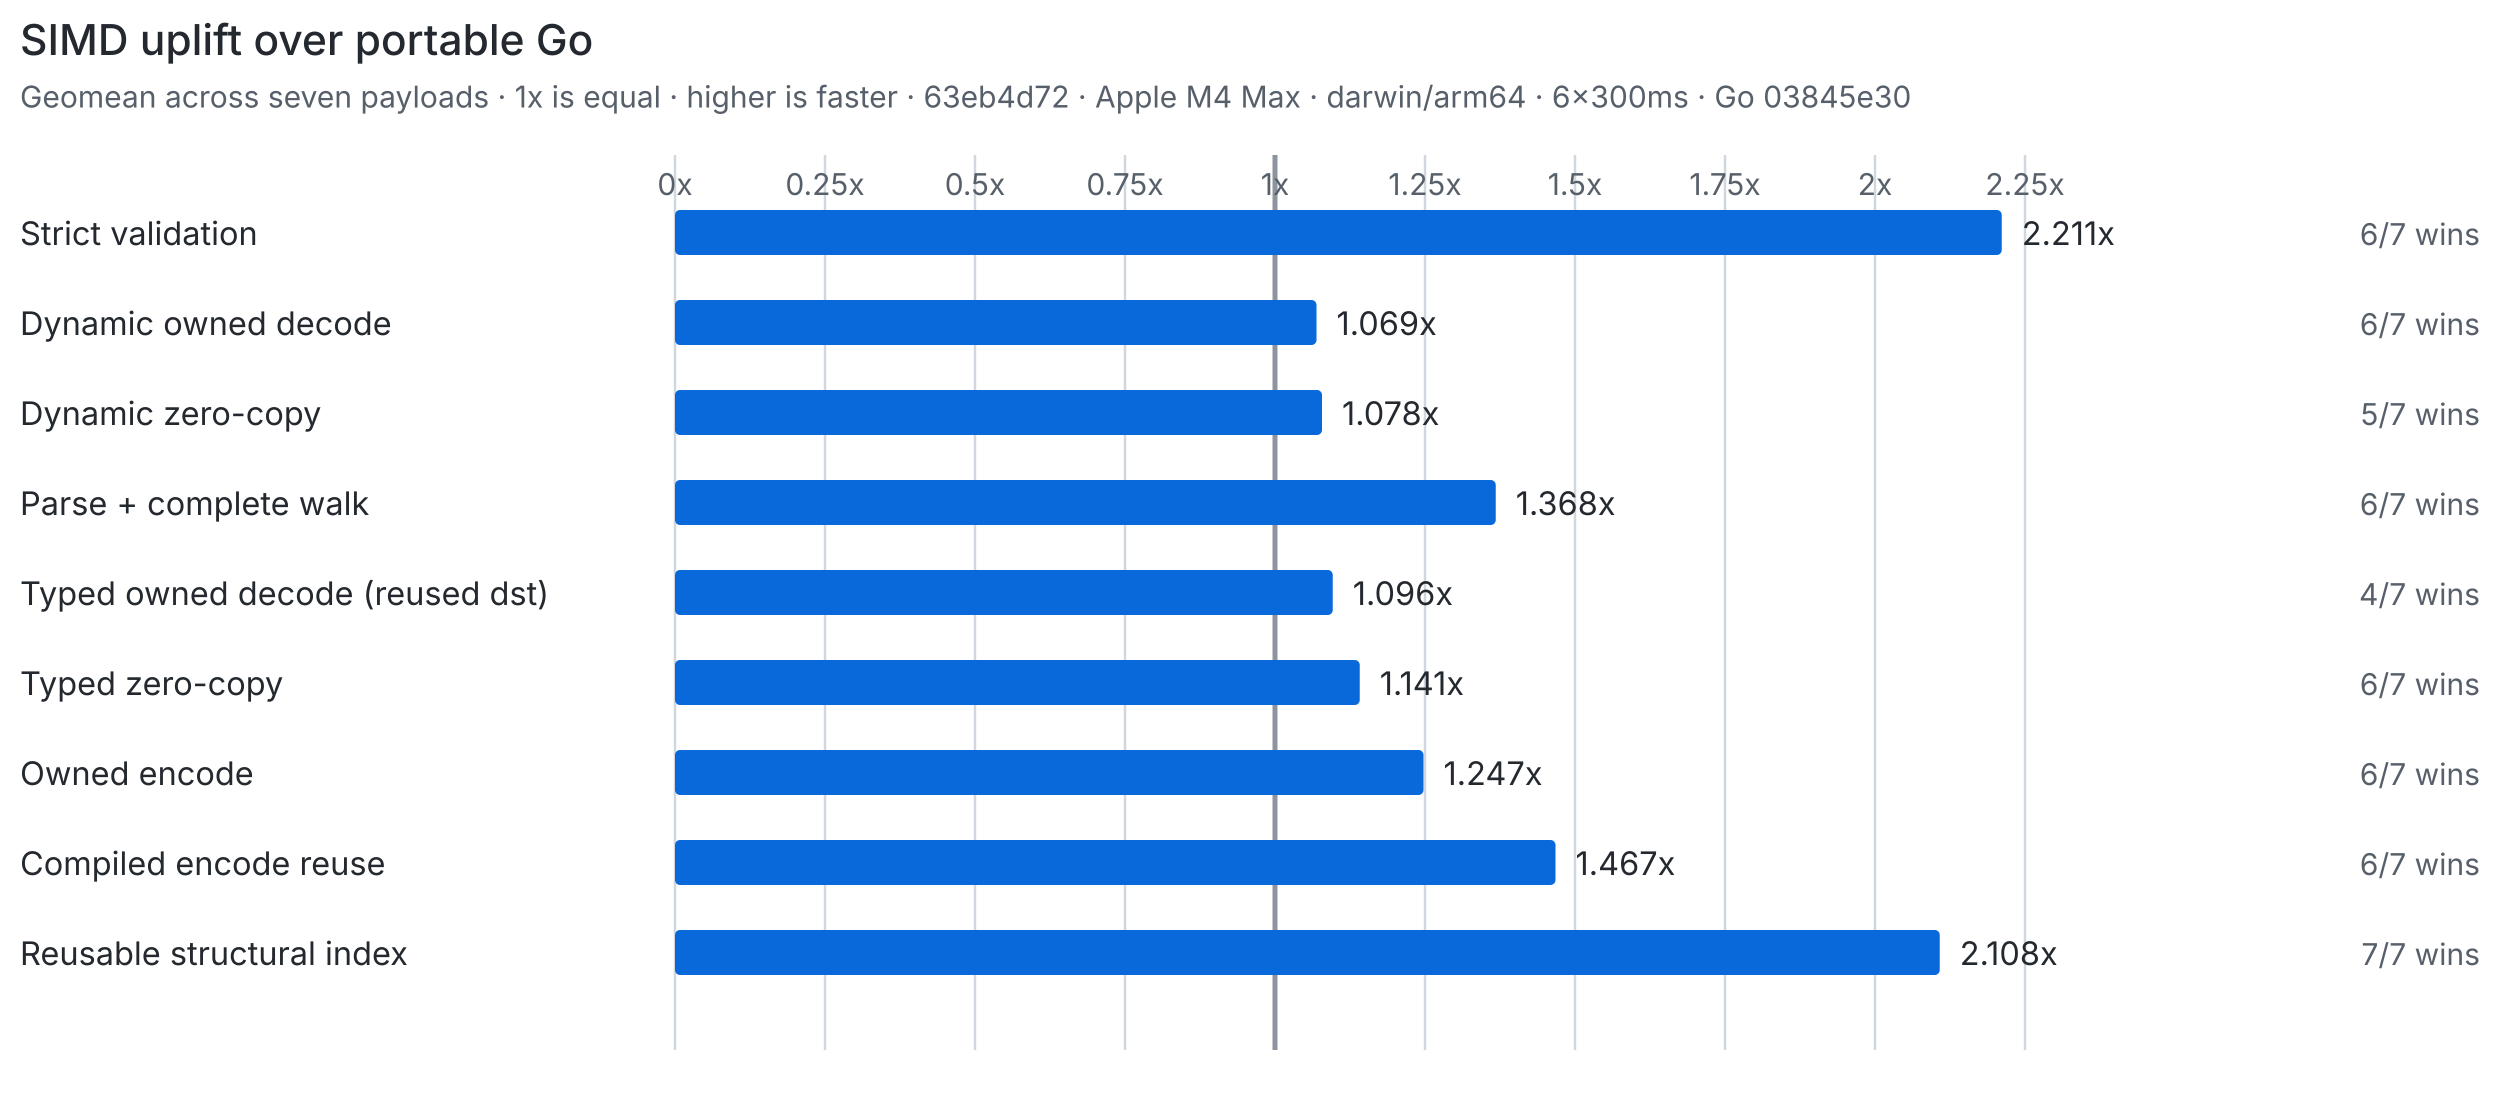
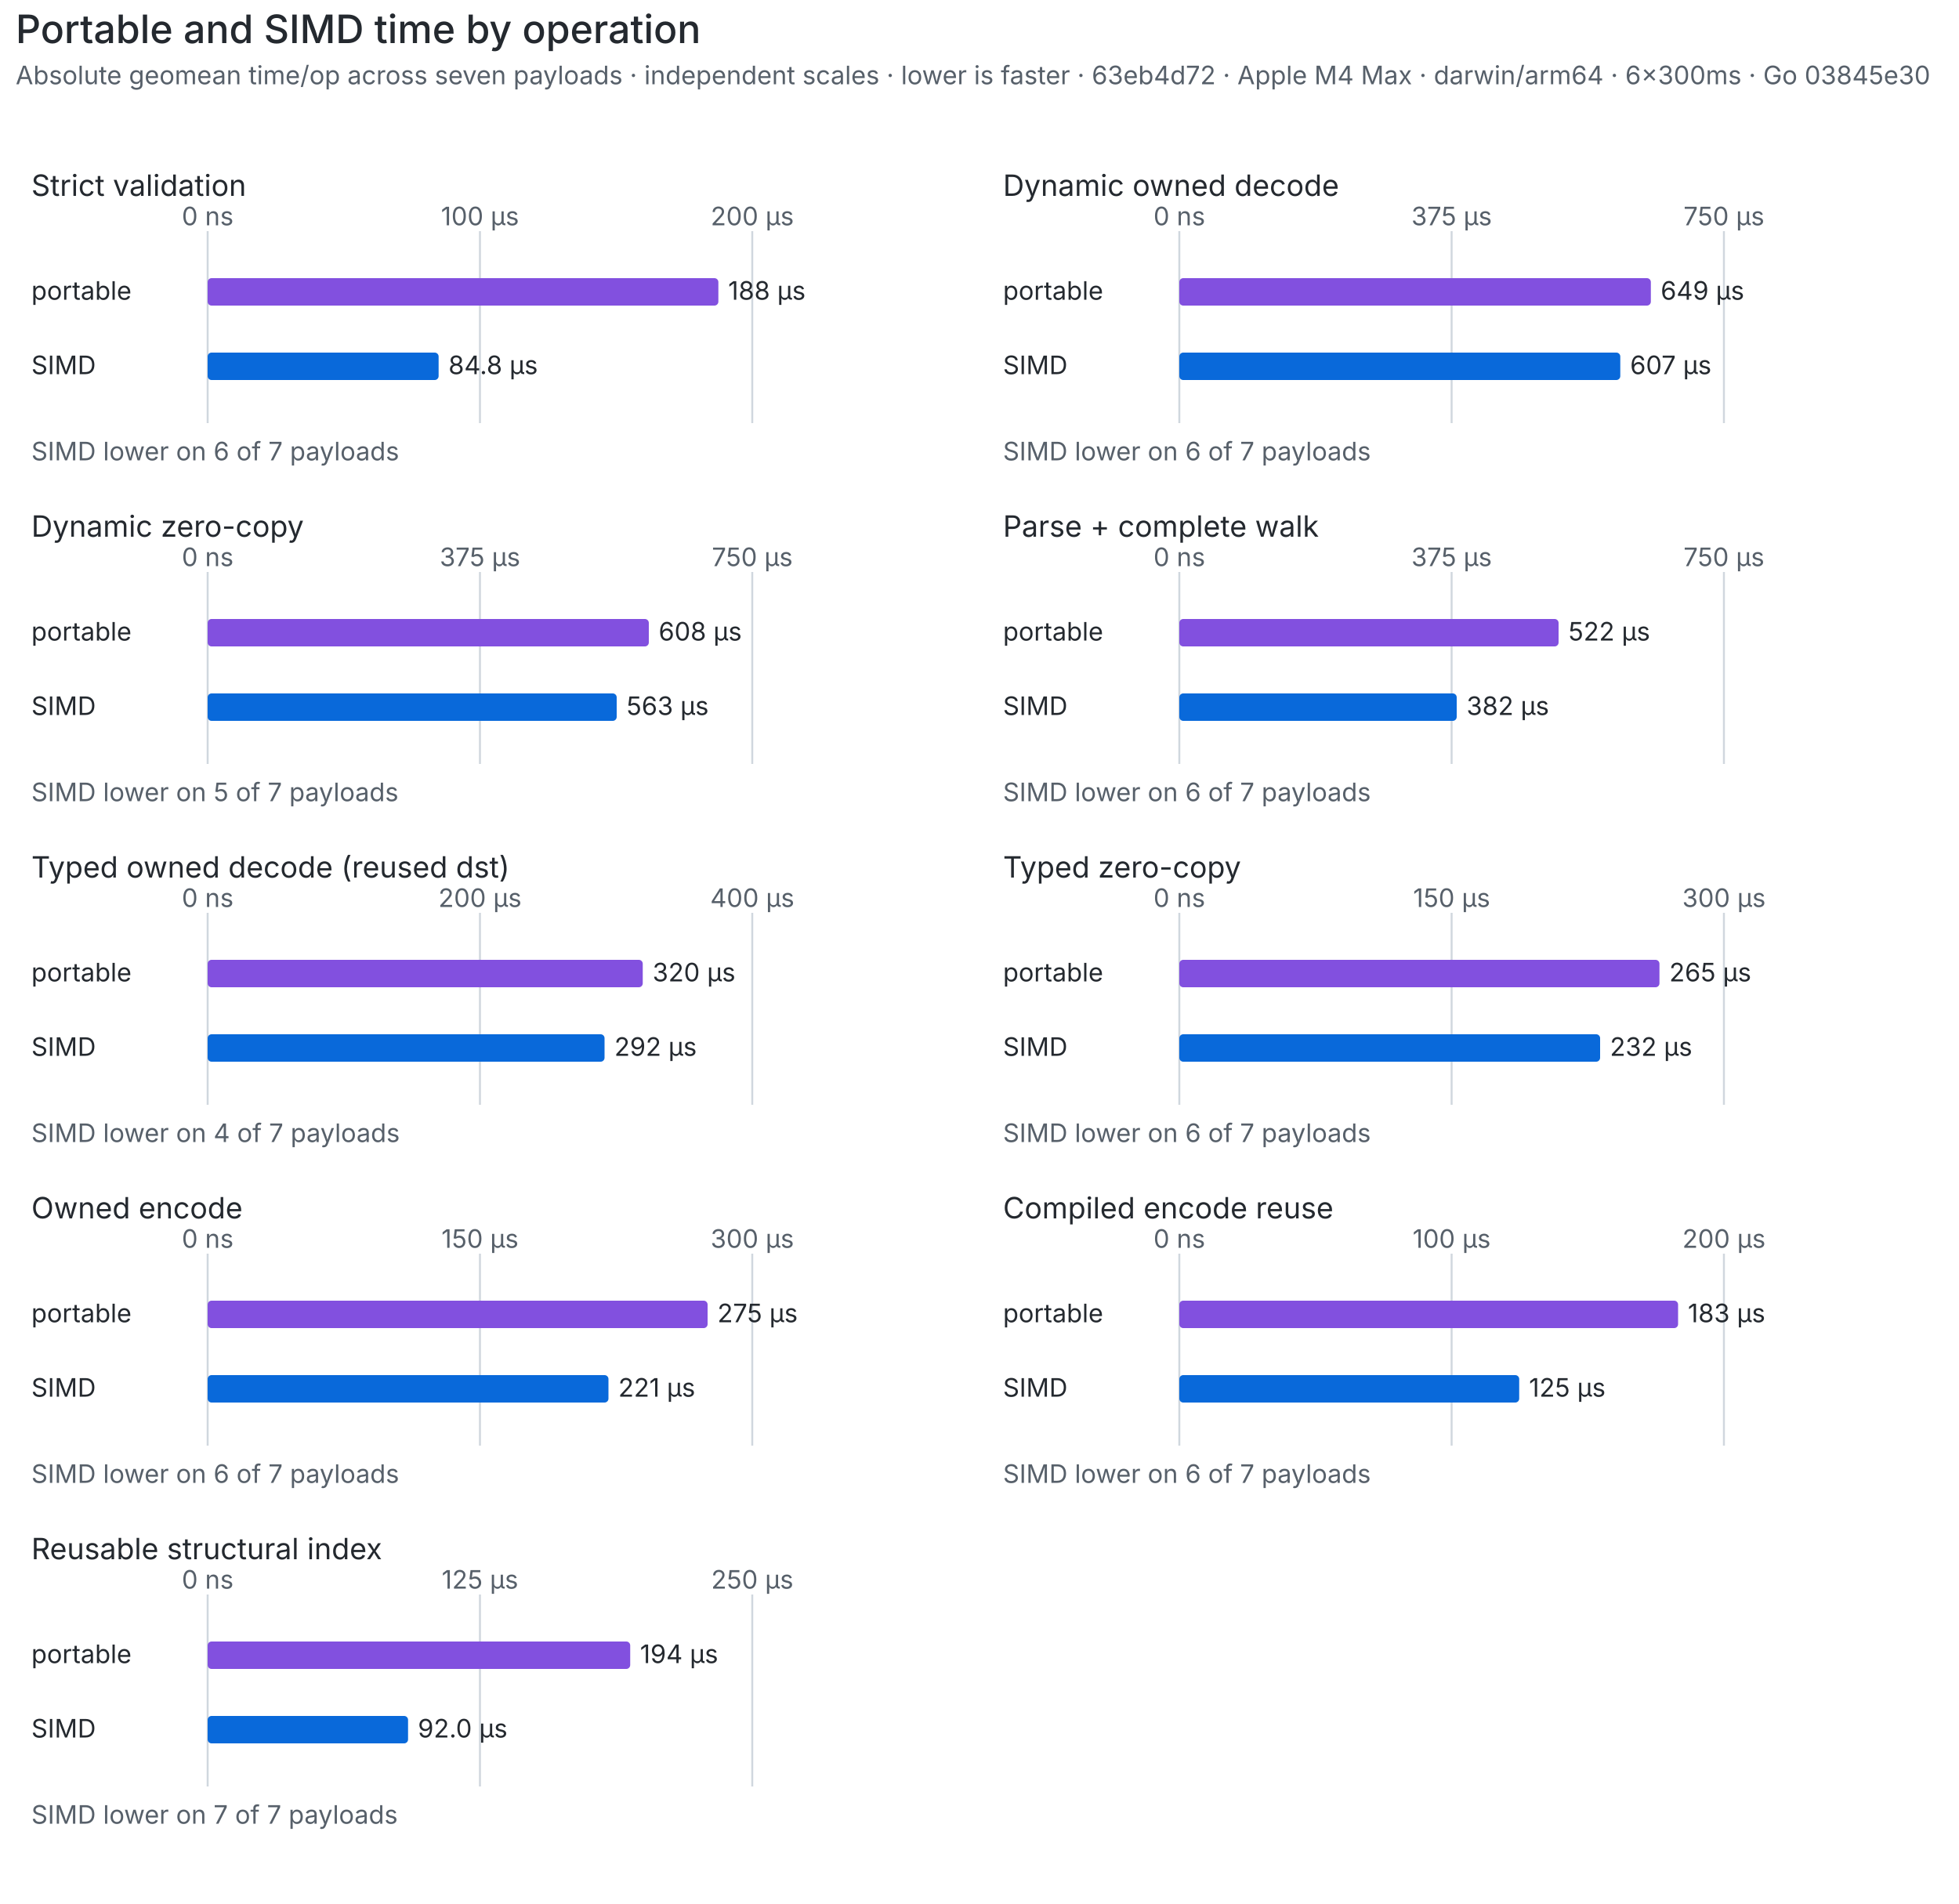
- <svg xmlns="http://www.w3.org/2000/svg" width="1000" height="442" viewBox="0 0 1000 442" role="img" aria-labelledby="title desc">
+ <svg xmlns="http://www.w3.org/2000/svg" width="1000" height="972" viewBox="0 0 1000 972" role="img" aria-labelledby="title desc">
  <style>
svg { color-scheme: light dark; }
- text { fill:#24292f; font:13px -apple-system,BlinkMacSystemFont,"Segoe UI",sans-serif; }
- .heading { font-size:17px; font-weight:500; }
- .note { font-size:12px; }
+ text { fill:#24292f; font:15px -apple-system,BlinkMacSystemFont,"Segoe UI",sans-serif; }
+ .heading { font-size:20px; font-weight:500; }
+ .note { font-size:13px; }
.muted { fill:#57606a; }
.grid { stroke:#d0d7de; stroke-width:1; }
.baseline { stroke:#8c959f; stroke-width:2; }
.portable { fill:#8250df; }
.simd { fill:#0969da; }
.reference { fill:#8c959f; }
.peer { fill:#1a7f37; }
.cell { fill:#f6f8fa; }
@media (prefers-color-scheme: dark) {
text { fill:#f0f6fc; }
.muted { fill:#8c959f; }
.grid { stroke:#30363d; }
.baseline { stroke:#6e7681; }
.portable { fill:#bc8cff; }
.simd { fill:#58a6ff; }
.reference { fill:#8c959f; }
.peer { fill:#3fb950; }
.cell { fill:#161b22; }
}
</style>
-   <text class="heading" x="8" y="22">SIMD uplift over portable Go</text>
-   <text class="muted note" x="8" y="43">Geomean across seven payloads · 1x is equal · higher is faster · 63eb4d72 · Apple M4 Max · darwin/arm64 · 6×300ms · Go 03845e30</text>
-   <line class="grid" x1="270.0" y1="62" x2="270.0" y2="420" />
-   <text class="muted note" x="270.0" y="78" text-anchor="middle">0x</text>
-   <line class="grid" x1="330.0" y1="62" x2="330.0" y2="420" />
-   <text class="muted note" x="330.0" y="78" text-anchor="middle">0.25x</text>
-   <line class="grid" x1="390.0" y1="62" x2="390.0" y2="420" />
-   <text class="muted note" x="390.0" y="78" text-anchor="middle">0.5x</text>
-   <line class="grid" x1="450.0" y1="62" x2="450.0" y2="420" />
-   <text class="muted note" x="450.0" y="78" text-anchor="middle">0.75x</text>
-   <line class="baseline" x1="510.0" y1="62" x2="510.0" y2="420" />
-   <text class="muted note" x="510.0" y="78" text-anchor="middle">1x</text>
-   <line class="grid" x1="570.0" y1="62" x2="570.0" y2="420" />
-   <text class="muted note" x="570.0" y="78" text-anchor="middle">1.25x</text>
-   <line class="grid" x1="630.0" y1="62" x2="630.0" y2="420" />
-   <text class="muted note" x="630.0" y="78" text-anchor="middle">1.5x</text>
-   <line class="grid" x1="690.0" y1="62" x2="690.0" y2="420" />
-   <text class="muted note" x="690.0" y="78" text-anchor="middle">1.75x</text>
-   <line class="grid" x1="750.0" y1="62" x2="750.0" y2="420" />
-   <text class="muted note" x="750.0" y="78" text-anchor="middle">2x</text>
-   <line class="grid" x1="810.0" y1="62" x2="810.0" y2="420" />
-   <text class="muted note" x="810.0" y="78" text-anchor="middle">2.25x</text>
-   <text x="8" y="98.0">Strict validation</text>
-   <rect class="simd" x="270.0" y="84.0" width="530.7" height="18" rx="2" />
-   <text x="808.7" y="98.0">2.211x</text>
-   <text class="muted note" x="992" y="98.0" text-anchor="end">6/7 wins</text>
-   <text x="8" y="134.0">Dynamic owned decode</text>
-   <rect class="simd" x="270.0" y="120.0" width="256.6" height="18" rx="2" />
-   <text x="534.6" y="134.0">1.069x</text>
-   <text class="muted note" x="992" y="134.0" text-anchor="end">6/7 wins</text>
-   <text x="8" y="170.0">Dynamic zero-copy</text>
-   <rect class="simd" x="270.0" y="156.0" width="258.8" height="18" rx="2" />
-   <text x="536.8" y="170.0">1.078x</text>
-   <text class="muted note" x="992" y="170.0" text-anchor="end">5/7 wins</text>
-   <text x="8" y="206.0">Parse + complete walk</text>
-   <rect class="simd" x="270.0" y="192.0" width="328.3" height="18" rx="2" />
-   <text x="606.3" y="206.0">1.368x</text>
-   <text class="muted note" x="992" y="206.0" text-anchor="end">6/7 wins</text>
-   <text x="8" y="242.0">Typed owned decode (reused dst)</text>
-   <rect class="simd" x="270.0" y="228.0" width="263.1" height="18" rx="2" />
-   <text x="541.1" y="242.0">1.096x</text>
-   <text class="muted note" x="992" y="242.0" text-anchor="end">4/7 wins</text>
-   <text x="8" y="278.0">Typed zero-copy</text>
-   <rect class="simd" x="270.0" y="264.0" width="273.9" height="18" rx="2" />
-   <text x="551.9" y="278.0">1.141x</text>
-   <text class="muted note" x="992" y="278.0" text-anchor="end">6/7 wins</text>
-   <text x="8" y="314.0">Owned encode</text>
-   <rect class="simd" x="270.0" y="300.0" width="299.4" height="18" rx="2" />
-   <text x="577.4" y="314.0">1.247x</text>
-   <text class="muted note" x="992" y="314.0" text-anchor="end">6/7 wins</text>
-   <text x="8" y="350.0">Compiled encode reuse</text>
-   <rect class="simd" x="270.0" y="336.0" width="352.2" height="18" rx="2" />
-   <text x="630.2" y="350.0">1.467x</text>
-   <text class="muted note" x="992" y="350.0" text-anchor="end">6/7 wins</text>
-   <text x="8" y="386.0">Reusable structural index</text>
-   <rect class="simd" x="270.0" y="372.0" width="505.9" height="18" rx="2" />
-   <text x="783.9" y="386.0">2.108x</text>
-   <text class="muted note" x="992" y="386.0" text-anchor="end">7/7 wins</text>
+   <text class="heading" x="8" y="22">Portable and SIMD time by operation</text>
+   <text class="muted note" x="8" y="43">Absolute geomean time/op across seven payloads · independent scales · lower is faster · 63eb4d72 · Apple M4 Max · darwin/arm64 · 6×300ms · Go 03845e30</text>
+   <text x="16.0" y="100.0">Strict validation</text>
+   <line class="grid" x1="106.0" y1="118.0" x2="106.0" y2="216.0" />
+   <text class="muted note" x="106.0" y="115.0" text-anchor="middle">0 ns</text>
+   <line class="grid" x1="245.0" y1="118.0" x2="245.0" y2="216.0" />
+   <text class="muted note" x="245.0" y="115.0" text-anchor="middle">100 µs</text>
+   <line class="grid" x1="384.0" y1="118.0" x2="384.0" y2="216.0" />
+   <text class="muted note" x="384.0" y="115.0" text-anchor="middle">200 µs</text>
+   <text class="note" x="16.0" y="153.0">portable</text>
+   <rect class="portable" x="106.0" y="142.0" width="260.7" height="14" rx="2" />
+   <text class="note" x="371.7" y="153.0">188 µs</text>
+   <text class="note" x="16.0" y="191.0">SIMD</text>
+   <rect class="simd" x="106.0" y="180.0" width="117.9" height="14" rx="2" />
+   <text class="note" x="228.9" y="191.0">84.8 µs</text>
+   <text class="muted note" x="16.0" y="235.0">SIMD lower on 6 of 7 payloads</text>
+   <text x="512.0" y="100.0">Dynamic owned decode</text>
+   <line class="grid" x1="602.0" y1="118.0" x2="602.0" y2="216.0" />
+   <text class="muted note" x="602.0" y="115.0" text-anchor="middle">0 ns</text>
+   <line class="grid" x1="741.0" y1="118.0" x2="741.0" y2="216.0" />
+   <text class="muted note" x="741.0" y="115.0" text-anchor="middle">375 µs</text>
+   <line class="grid" x1="880.0" y1="118.0" x2="880.0" y2="216.0" />
+   <text class="muted note" x="880.0" y="115.0" text-anchor="middle">750 µs</text>
+   <text class="note" x="512.0" y="153.0">portable</text>
+   <rect class="portable" x="602.0" y="142.0" width="240.7" height="14" rx="2" />
+   <text class="note" x="847.7" y="153.0">649 µs</text>
+   <text class="note" x="512.0" y="191.0">SIMD</text>
+   <rect class="simd" x="602.0" y="180.0" width="225.1" height="14" rx="2" />
+   <text class="note" x="832.1" y="191.0">607 µs</text>
+   <text class="muted note" x="512.0" y="235.0">SIMD lower on 6 of 7 payloads</text>
+   <text x="16.0" y="274.0">Dynamic zero-copy</text>
+   <line class="grid" x1="106.0" y1="292.0" x2="106.0" y2="390.0" />
+   <text class="muted note" x="106.0" y="289.0" text-anchor="middle">0 ns</text>
+   <line class="grid" x1="245.0" y1="292.0" x2="245.0" y2="390.0" />
+   <text class="muted note" x="245.0" y="289.0" text-anchor="middle">375 µs</text>
+   <line class="grid" x1="384.0" y1="292.0" x2="384.0" y2="390.0" />
+   <text class="muted note" x="384.0" y="289.0" text-anchor="middle">750 µs</text>
+   <text class="note" x="16.0" y="327.0">portable</text>
+   <rect class="portable" x="106.0" y="316.0" width="225.2" height="14" rx="2" />
+   <text class="note" x="336.2" y="327.0">608 µs</text>
+   <text class="note" x="16.0" y="365.0">SIMD</text>
+   <rect class="simd" x="106.0" y="354.0" width="208.8" height="14" rx="2" />
+   <text class="note" x="319.8" y="365.0">563 µs</text>
+   <text class="muted note" x="16.0" y="409.0">SIMD lower on 5 of 7 payloads</text>
+   <text x="512.0" y="274.0">Parse + complete walk</text>
+   <line class="grid" x1="602.0" y1="292.0" x2="602.0" y2="390.0" />
+   <text class="muted note" x="602.0" y="289.0" text-anchor="middle">0 ns</text>
+   <line class="grid" x1="741.0" y1="292.0" x2="741.0" y2="390.0" />
+   <text class="muted note" x="741.0" y="289.0" text-anchor="middle">375 µs</text>
+   <line class="grid" x1="880.0" y1="292.0" x2="880.0" y2="390.0" />
+   <text class="muted note" x="880.0" y="289.0" text-anchor="middle">750 µs</text>
+   <text class="note" x="512.0" y="327.0">portable</text>
+   <rect class="portable" x="602.0" y="316.0" width="193.6" height="14" rx="2" />
+   <text class="note" x="800.6" y="327.0">522 µs</text>
+   <text class="note" x="512.0" y="365.0">SIMD</text>
+   <rect class="simd" x="602.0" y="354.0" width="141.6" height="14" rx="2" />
+   <text class="note" x="748.6" y="365.0">382 µs</text>
+   <text class="muted note" x="512.0" y="409.0">SIMD lower on 6 of 7 payloads</text>
+   <text x="16.0" y="448.0">Typed owned decode (reused dst)</text>
+   <line class="grid" x1="106.0" y1="466.0" x2="106.0" y2="564.0" />
+   <text class="muted note" x="106.0" y="463.0" text-anchor="middle">0 ns</text>
+   <line class="grid" x1="245.0" y1="466.0" x2="245.0" y2="564.0" />
+   <text class="muted note" x="245.0" y="463.0" text-anchor="middle">200 µs</text>
+   <line class="grid" x1="384.0" y1="466.0" x2="384.0" y2="564.0" />
+   <text class="muted note" x="384.0" y="463.0" text-anchor="middle">400 µs</text>
+   <text class="note" x="16.0" y="501.0">portable</text>
+   <rect class="portable" x="106.0" y="490.0" width="222.1" height="14" rx="2" />
+   <text class="note" x="333.1" y="501.0">320 µs</text>
+   <text class="note" x="16.0" y="539.0">SIMD</text>
+   <rect class="simd" x="106.0" y="528.0" width="202.6" height="14" rx="2" />
+   <text class="note" x="313.6" y="539.0">292 µs</text>
+   <text class="muted note" x="16.0" y="583.0">SIMD lower on 4 of 7 payloads</text>
+   <text x="512.0" y="448.0">Typed zero-copy</text>
+   <line class="grid" x1="602.0" y1="466.0" x2="602.0" y2="564.0" />
+   <text class="muted note" x="602.0" y="463.0" text-anchor="middle">0 ns</text>
+   <line class="grid" x1="741.0" y1="466.0" x2="741.0" y2="564.0" />
+   <text class="muted note" x="741.0" y="463.0" text-anchor="middle">150 µs</text>
+   <line class="grid" x1="880.0" y1="466.0" x2="880.0" y2="564.0" />
+   <text class="muted note" x="880.0" y="463.0" text-anchor="middle">300 µs</text>
+   <text class="note" x="512.0" y="501.0">portable</text>
+   <rect class="portable" x="602.0" y="490.0" width="245.1" height="14" rx="2" />
+   <text class="note" x="852.1" y="501.0">265 µs</text>
+   <text class="note" x="512.0" y="539.0">SIMD</text>
+   <rect class="simd" x="602.0" y="528.0" width="214.8" height="14" rx="2" />
+   <text class="note" x="821.8" y="539.0">232 µs</text>
+   <text class="muted note" x="512.0" y="583.0">SIMD lower on 6 of 7 payloads</text>
+   <text x="16.0" y="622.0">Owned encode</text>
+   <line class="grid" x1="106.0" y1="640.0" x2="106.0" y2="738.0" />
+   <text class="muted note" x="106.0" y="637.0" text-anchor="middle">0 ns</text>
+   <line class="grid" x1="245.0" y1="640.0" x2="245.0" y2="738.0" />
+   <text class="muted note" x="245.0" y="637.0" text-anchor="middle">150 µs</text>
+   <line class="grid" x1="384.0" y1="640.0" x2="384.0" y2="738.0" />
+   <text class="muted note" x="384.0" y="637.0" text-anchor="middle">300 µs</text>
+   <text class="note" x="16.0" y="675.0">portable</text>
+   <rect class="portable" x="106.0" y="664.0" width="255.2" height="14" rx="2" />
+   <text class="note" x="366.2" y="675.0">275 µs</text>
+   <text class="note" x="16.0" y="713.0">SIMD</text>
+   <rect class="simd" x="106.0" y="702.0" width="204.6" height="14" rx="2" />
+   <text class="note" x="315.6" y="713.0">221 µs</text>
+   <text class="muted note" x="16.0" y="757.0">SIMD lower on 6 of 7 payloads</text>
+   <text x="512.0" y="622.0">Compiled encode reuse</text>
+   <line class="grid" x1="602.0" y1="640.0" x2="602.0" y2="738.0" />
+   <text class="muted note" x="602.0" y="637.0" text-anchor="middle">0 ns</text>
+   <line class="grid" x1="741.0" y1="640.0" x2="741.0" y2="738.0" />
+   <text class="muted note" x="741.0" y="637.0" text-anchor="middle">100 µs</text>
+   <line class="grid" x1="880.0" y1="640.0" x2="880.0" y2="738.0" />
+   <text class="muted note" x="880.0" y="637.0" text-anchor="middle">200 µs</text>
+   <text class="note" x="512.0" y="675.0">portable</text>
+   <rect class="portable" x="602.0" y="664.0" width="254.6" height="14" rx="2" />
+   <text class="note" x="861.6" y="675.0">183 µs</text>
+   <text class="note" x="512.0" y="713.0">SIMD</text>
+   <rect class="simd" x="602.0" y="702.0" width="173.5" height="14" rx="2" />
+   <text class="note" x="780.5" y="713.0">125 µs</text>
+   <text class="muted note" x="512.0" y="757.0">SIMD lower on 6 of 7 payloads</text>
+   <text x="16.0" y="796.0">Reusable structural index</text>
+   <line class="grid" x1="106.0" y1="814.0" x2="106.0" y2="912.0" />
+   <text class="muted note" x="106.0" y="811.0" text-anchor="middle">0 ns</text>
+   <line class="grid" x1="245.0" y1="814.0" x2="245.0" y2="912.0" />
+   <text class="muted note" x="245.0" y="811.0" text-anchor="middle">125 µs</text>
+   <line class="grid" x1="384.0" y1="814.0" x2="384.0" y2="912.0" />
+   <text class="muted note" x="384.0" y="811.0" text-anchor="middle">250 µs</text>
+   <text class="note" x="16.0" y="849.0">portable</text>
+   <rect class="portable" x="106.0" y="838.0" width="215.7" height="14" rx="2" />
+   <text class="note" x="326.7" y="849.0">194 µs</text>
+   <text class="note" x="16.0" y="887.0">SIMD</text>
+   <rect class="simd" x="106.0" y="876.0" width="102.3" height="14" rx="2" />
+   <text class="note" x="213.3" y="887.0">92.0 µs</text>
+   <text class="muted note" x="16.0" y="931.0">SIMD lower on 7 of 7 payloads</text>
</svg>
